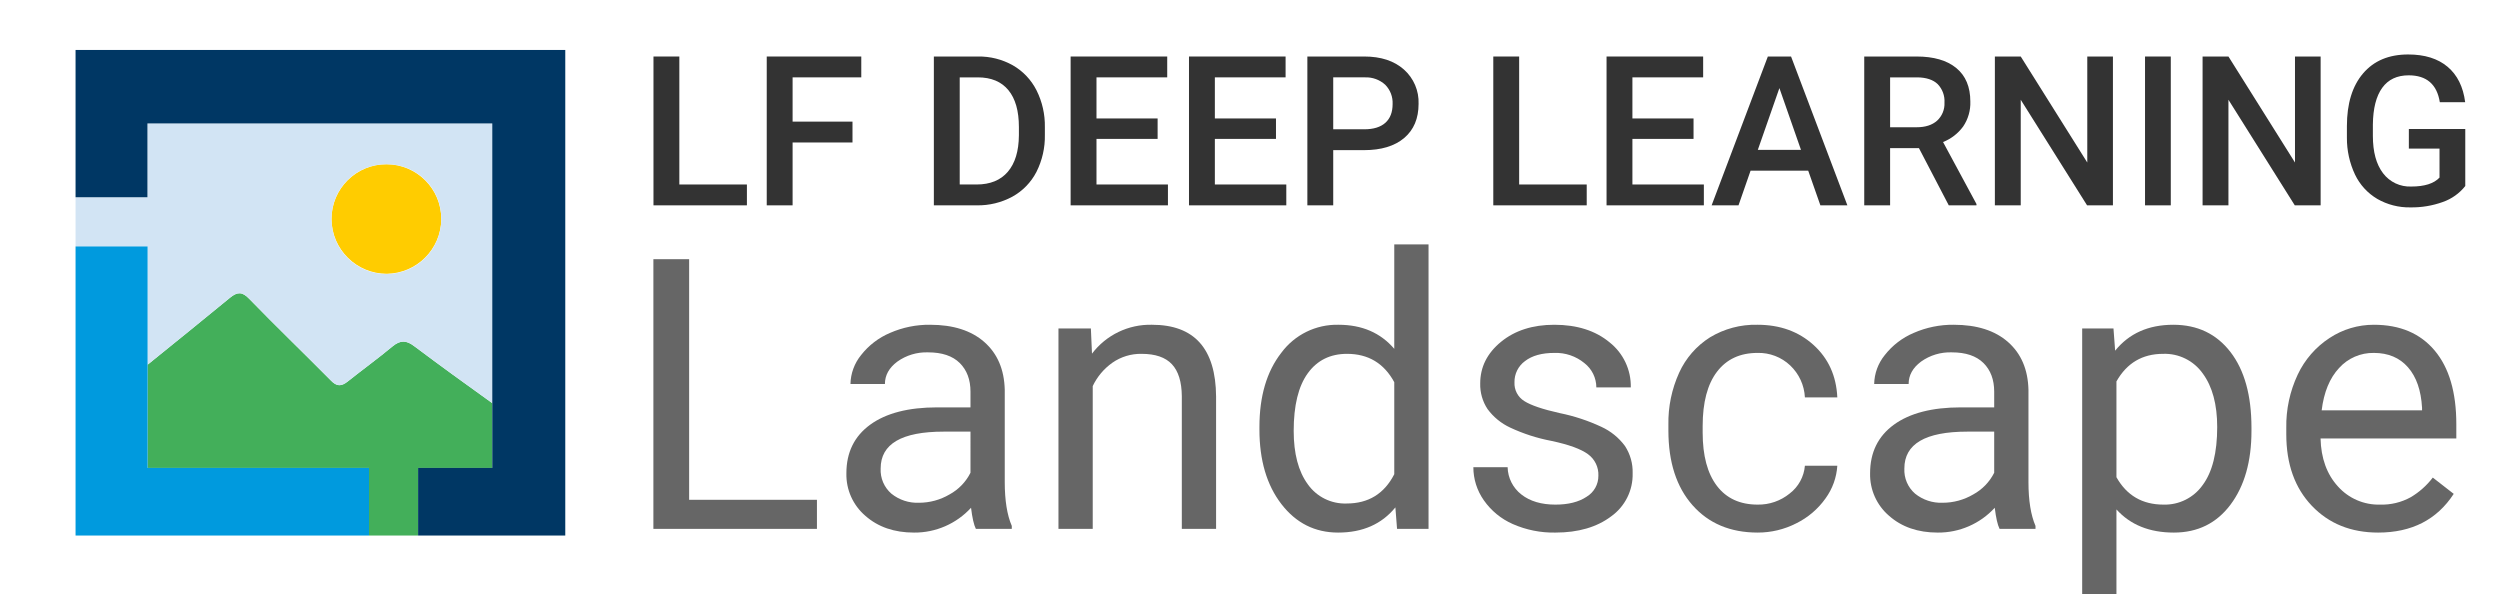
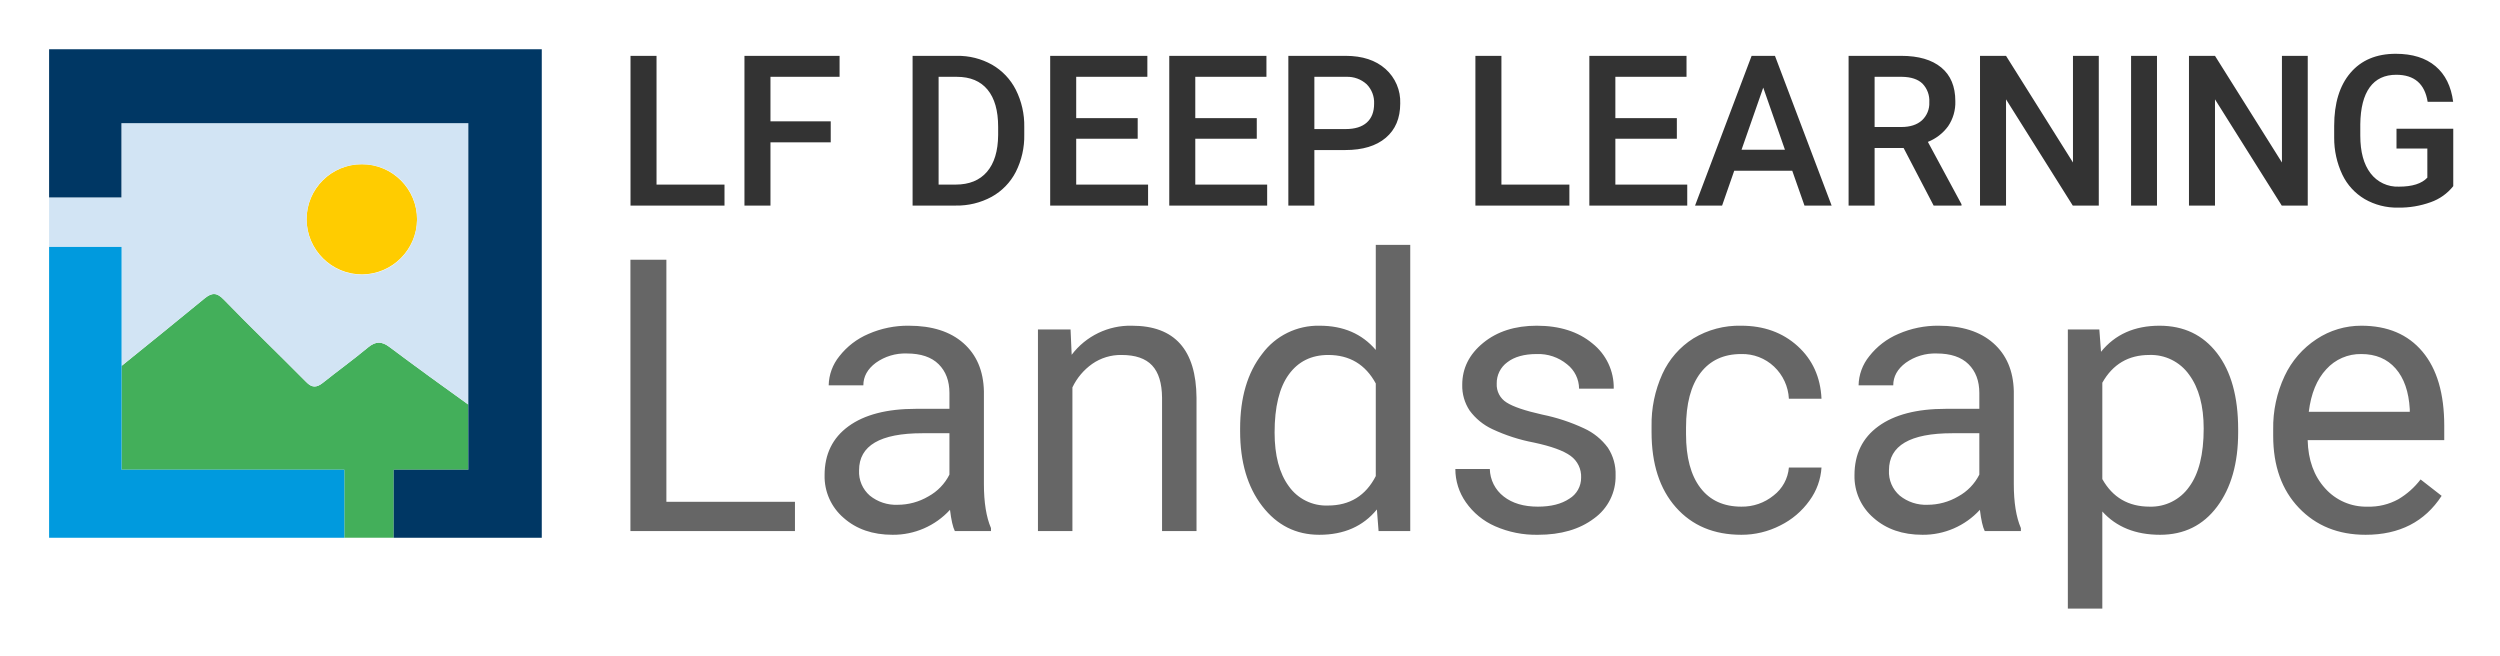
- <svg xmlns="http://www.w3.org/2000/svg" id="レイヤー_1" data-name="レイヤー 1" viewBox="0 0 922.3 219.1">
-   <defs>
-     <style>.cls-1{fill:none;}.cls-2{fill:#43af5a;}.cls-3{fill:#fc0;}.cls-4{fill:#d2e4f4;}.cls-5{fill:#009ade;}.cls-6{fill:#003764;}.cls-7{fill:#333;}.cls-8{fill:#666;}</style>
-   </defs>
-   <path class="cls-1" d="M714.642,44.512a8.481,8.481,0,0,0,2.716-6.656,9.031,9.031,0,0,0-2.508-6.826q-2.508-2.413-7.485-2.489H697.296V46.944h9.804Q711.926,46.944,714.642,44.512Z" />
-   <path class="cls-1" d="M702.559,172.836a11.505,11.505,0,0,0,3.963,9.293,15.225,15.225,0,0,0,10.182,3.349,22.22,22.22,0,0,0,11.274-3.075,18.612,18.612,0,0,0,7.722-7.994V159.238H725.791Q702.557,159.238,702.559,172.836Z" />
-   <path class="cls-1" d="M496.949,130.539q-9.294,0-14.486,7.175-5.194,7.175-5.193,21.251,0,12.574,5.193,19.68A16.784,16.784,0,0,0,496.812,185.751q12.025,0,17.561-10.797v-33.96Q508.701,130.54,496.949,130.539Z" />
-   <path class="cls-1" d="M511.084,45.304q2.678-2.394,2.678-6.92a9.499,9.499,0,0,0-2.715-7.108,10.472,10.472,0,0,0-7.467-2.734H491.853V47.698h11.464Q508.407,47.698,511.084,45.304Z" />
-   <polygon class="cls-1" points="648.499 55.278 664.413 55.278 656.456 32.501 648.499 55.278" />
-   <path class="cls-1" d="M875.778,130.197a16.864,16.864,0,0,0-12.847,5.569q-5.193,5.569-6.423,15.613H893.544v-.956q-.548-9.636-5.193-14.931Q883.704,130.199,875.778,130.197Z" />
-   <path class="cls-1" d="M360.735,28.541h-6.675v39.52h6.222q7.504,0,11.521-4.686,4.016-4.686,4.091-13.456V46.872q0-8.919-3.884-13.625Q368.125,28.541,360.735,28.541Z" />
-   <path class="cls-1" d="M324.891,172.836a11.505,11.505,0,0,0,3.963,9.293,15.224,15.224,0,0,0,10.181,3.349,22.219,22.219,0,0,0,11.275-3.075,18.605,18.605,0,0,0,7.721-7.994V159.238h-9.908Q324.89,159.238,324.891,172.836Z" />
-   <path class="cls-1" d="M798.017,130.539q-11.479,0-17.219,10.182v35.327q5.67,10.113,17.355,10.113a17.087,17.087,0,0,0,14.452-7.209q5.364-7.209,5.364-21.422,0-12.505-5.33-19.748A17.171,17.171,0,0,0,798.017,130.539Z" />
-   <path class="cls-2" d="M154.247,172.622h27.361V148.729c-9.692-6.944-19.297-13.896-28.809-21.029-2.9-2.2-5.1-2.3-8,.1-5.4,4.5-11.1,8.6-16.6,13-2.3,1.8-4,1.8-6.1-.4-10-10.1-20.3-20-30.2-30.2-2.5-2.6-4.3-2.6-7-.4-10.114,8.313-20.277,16.529-30.453,24.75V172.622h81.685v24.947h18.115V172.622Z" />
-   <path class="cls-3" d="M142.7,101a20.363,20.363,0,0,0,20.1-20.1,20.25,20.25,0,0,0-40.5-.1A20.379,20.379,0,0,0,142.7,101Z" />
-   <path class="cls-4" d="M54.447,90.917v43.632C64.623,126.329,74.786,118.113,84.9,109.8c2.7-2.2,4.5-2.2,7,.4,9.9,10.2,20.2,20.1,30.2,30.2,2.1,2.2,3.8,2.2,6.1.4,5.5-4.4,11.2-8.5,16.6-13,2.9-2.4,5.1-2.3,8-.1,9.511,7.134,19.116,14.086,28.809,21.029V45.535H54.396V72.769H27.874V90.917H54.447ZM142.6,60.6a19.98,19.98,0,0,1,20.2,20.3,20.25,20.25,0,0,1-40.5-.1A20.041,20.041,0,0,1,142.6,60.6Z" />
-   <polygon class="cls-5" points="136.132 172.622 54.447 172.622 54.447 134.55 54.447 95.898 54.447 90.917 35.949 90.917 27.874 90.917 27.874 116.143 27.874 185 27.874 197.569 136.132 197.569 136.132 185 136.132 172.622" />
-   <polygon class="cls-6" points="27.874 25.991 27.874 59.169 27.874 72.769 35.931 72.769 42.057 72.769 54.396 72.769 54.396 45.535 181.609 45.535 181.609 148.729 181.609 172.622 154.247 172.622 154.247 185 154.247 197.569 191.403 197.569 196.744 197.569 208.54 197.569 208.54 18.431 191.403 18.431 27.874 18.431 27.874 24.4 27.874 25.991" />
-   <polygon class="cls-7" points="275.548 68.061 250.622 68.061 250.622 20.849 241.081 20.849 241.081 75.754 275.548 75.754 275.548 68.061" />
-   <polygon class="cls-7" points="292.404 52.563 314.502 52.563 314.502 44.87 292.404 44.87 292.404 28.541 317.746 28.541 317.746 20.849 282.864 20.849 282.864 75.754 292.404 75.754 292.404 52.563" />
-   <path class="cls-7" d="M373.65,24.092a25.439,25.439,0,0,0-12.916-3.243H344.52V75.754h15.8a26.609,26.609,0,0,0,13.18-3.206,21.841,21.841,0,0,0,8.862-9.125,29.084,29.084,0,0,0,3.111-13.727V46.944a29.214,29.214,0,0,0-3.092-13.651A22.12,22.12,0,0,0,373.65,24.092ZM375.894,49.92q-.075,8.77-4.091,13.456-4.016,4.686-11.521,4.686h-6.222v-39.52h6.675q7.39,0,11.275,4.705,3.883,4.705,3.884,13.625Z" />
-   <polygon class="cls-7" points="430.875 68.061 404.516 68.061 404.516 51.243 427.066 51.243 427.066 43.701 404.516 43.701 404.516 28.541 430.611 28.541 430.611 20.849 394.975 20.849 394.975 75.754 430.875 75.754 430.875 68.061" />
-   <polygon class="cls-7" points="474.543 68.061 448.184 68.061 448.184 51.243 470.734 51.243 470.734 43.701 448.184 43.701 448.184 28.541 474.279 28.541 474.279 20.849 438.643 20.849 438.643 75.754 474.543 75.754 474.543 68.061" />
-   <path class="cls-7" d="M491.853,55.391h11.351q9.539,0,14.839-4.492,5.297-4.493,5.298-12.572A16.122,16.122,0,0,0,517.929,25.643q-5.413-4.794-14.612-4.794H482.312V75.754h9.541Zm0-26.85h11.728a10.472,10.472,0,0,1,7.467,2.734,9.499,9.499,0,0,1,2.715,7.108q0,4.526-2.678,6.92-2.678,2.395-7.768,2.395H491.853Z" />
-   <polygon class="cls-7" points="585.372 68.061 560.446 68.061 560.446 20.849 550.905 20.849 550.905 75.754 585.372 75.754 585.372 68.061" />
-   <polygon class="cls-7" points="628.588 68.061 602.229 68.061 602.229 51.243 624.779 51.243 624.779 43.701 602.229 43.701 602.229 28.541 628.324 28.541 628.324 20.849 592.688 20.849 592.688 75.754 628.588 75.754 628.588 68.061" />
-   <path class="cls-7" d="M652.194,20.849,631.454,75.754h9.918l4.449-12.784h21.269l4.487,12.784h9.956L660.755,20.849ZM648.499,55.278l7.957-22.777,7.957,22.777Z" />
-   <path class="cls-7" d="M697.296,54.637h10.634l11.012,21.118h10.219v-.49L716.829,52.401a16.917,16.917,0,0,0,7.41-5.718,15.456,15.456,0,0,0,2.658-9.228q0-8.076-5.166-12.342-5.167-4.264-14.669-4.265H687.755V75.754h9.541Zm0-26.095h10.068q4.978.076,7.485,2.489a9.031,9.031,0,0,1,2.508,6.826,8.481,8.481,0,0,1-2.716,6.656q-2.714,2.432-7.542,2.432H697.296Z" />
-   <polygon class="cls-7" points="745.489 36.8 769.963 75.754 779.503 75.754 779.503 20.849 770.038 20.849 770.038 59.954 745.489 20.849 735.948 20.849 735.948 75.754 745.489 75.754 745.489 36.8" />
-   <rect class="cls-7" x="791.344" y="20.849" width="9.503" height="54.906" />
-   <polygon class="cls-7" points="822.116 36.8 846.59 75.754 856.13 75.754 856.13 20.849 846.665 20.849 846.665 59.954 822.116 20.849 812.575 20.849 812.575 75.754 822.116 75.754 822.116 36.8" />
-   <path class="cls-7" d="M888.674,47.585v7.24h11.312v10.69q-3.092,3.301-10.407,3.301a12.383,12.383,0,0,1-10.427-4.908q-3.753-4.907-3.753-13.783V45.914q.114-8.913,3.451-13.519,3.337-4.607,9.748-4.607,9.917,0,11.501,9.917h9.353q-1.094-8.522-6.486-13.066-5.394-4.544-14.556-4.544-10.673,0-16.631,6.995-5.958,6.995-5.958,19.439v4.299a31.332,31.332,0,0,0,2.998,13.594,20.845,20.845,0,0,0,8.202,8.957,23.627,23.627,0,0,0,12.218,3.13,33.699,33.699,0,0,0,11.992-1.999,18.244,18.244,0,0,0,8.258-5.882V47.585Z" />
-   <polygon class="cls-8" points="254.236 95.622 241.048 95.622 241.048 195.112 301.385 195.112 301.385 184.385 254.236 184.385 254.236 95.622" />
-   <path class="cls-8" d="M370.673,143.796q-.274-11.206-7.517-17.596-7.244-6.388-20.021-6.389a35.865,35.865,0,0,0-14.794,3.006,26.826,26.826,0,0,0-10.66,8.166,17.443,17.443,0,0,0-3.929,10.693h12.71q0-4.85,4.578-8.268a18.433,18.433,0,0,1,11.343-3.417q7.721,0,11.685,3.93,3.962,3.93,3.963,10.557v5.809H345.732q-15.923,0-24.702,6.389-8.781,6.39-8.78,17.938a20.004,20.004,0,0,0,7.004,15.682q7.003,6.185,17.937,6.184a28.201,28.201,0,0,0,21.046-9.156q.683,5.604,1.777,7.79H373.269v-1.094q-2.597-6.012-2.596-16.194Zm-12.642,30.612a18.605,18.605,0,0,1-7.721,7.994,22.219,22.219,0,0,1-11.275,3.075,15.224,15.224,0,0,1-10.181-3.349,11.505,11.505,0,0,1-3.963-9.293q0-13.597,23.233-13.598h9.908Z" />
-   <path class="cls-8" d="M424.996,119.811a26.939,26.939,0,0,0-22.139,10.659l-.41-9.293h-11.958v73.935h12.641V142.429a22.27,22.27,0,0,1,7.243-8.609,18.246,18.246,0,0,1,10.796-3.28q7.585,0,11.172,3.827,3.587,3.828,3.656,11.821v48.925h12.641V146.256Q448.434,119.811,424.996,119.811Z" />
-   <path class="cls-8" d="M514.373,128.694q-7.585-8.883-20.567-8.883a25.496,25.496,0,0,0-21.114,10.352q-8.064,10.352-8.063,27.367v.956q0,16.948,8.098,27.47,8.098,10.523,20.943,10.522,13.529,0,21.114-9.293l.615,7.927h11.616V90.155h-12.642Zm0,46.26Q508.839,185.753,496.812,185.751a16.784,16.784,0,0,1-14.35-7.106q-5.194-7.106-5.193-19.68,0-14.076,5.193-21.251,5.191-7.175,14.486-7.175,11.751,0,17.424,10.455Z" />
-   <path class="cls-8" d="M590.768,157.462a68.231,68.231,0,0,0-15.34-5.057q-9.466-2.117-13.086-4.441a7.666,7.666,0,0,1-3.621-6.901,9.464,9.464,0,0,1,3.895-7.858q3.895-3.006,10.797-3.007a16.518,16.518,0,0,1,11.104,3.759,11.412,11.412,0,0,1,4.407,8.951h12.71a20.62,20.62,0,0,0-7.824-16.605q-7.825-6.491-20.396-6.491-11.959,0-19.646,6.286-7.688,6.287-7.688,15.375a16.34,16.34,0,0,0,2.699,9.43,21.674,21.674,0,0,0,8.337,6.833,63.665,63.665,0,0,0,15.237,4.92q9.599,2.049,13.462,4.886a9.309,9.309,0,0,1,3.86,7.96,8.924,8.924,0,0,1-4.339,7.756q-4.34,2.905-11.514,2.904-7.79,0-12.539-3.725a13.083,13.083,0,0,1-5.091-10.078h-12.642a21.158,21.158,0,0,0,3.861,12.196,25.546,25.546,0,0,0,10.693,8.781,37.24,37.24,0,0,0,15.717,3.143q12.64,0,20.567-5.979a18.921,18.921,0,0,0,7.927-15.887,17.396,17.396,0,0,0-2.836-10.079A22.381,22.381,0,0,0,590.768,157.462Z" />
-   <path class="cls-8" d="M633.44,137.133q5.294-6.935,14.931-6.936a16.899,16.899,0,0,1,12.06,4.612,17.426,17.426,0,0,1,5.433,11.787h11.958q-.548-11.889-8.78-19.337-8.235-7.447-20.67-7.448a32.317,32.317,0,0,0-17.527,4.646,30.179,30.179,0,0,0-11.377,13.051,44.508,44.508,0,0,0-3.964,19.201v2.118q0,17.493,8.918,27.572,8.916,10.08,24.019,10.078a31.065,31.065,0,0,0,14.247-3.416,28.813,28.813,0,0,0,10.762-9.156,22.934,22.934,0,0,0,4.373-12.095h-11.958a14.427,14.427,0,0,1-5.603,10.249,18.211,18.211,0,0,1-11.821,4.101q-9.773,0-15.033-6.901-5.263-6.901-5.262-19.68v-2.392Q628.145,144.069,633.44,137.133Z" />
-   <path class="cls-8" d="M748.34,143.796q-.274-11.206-7.517-17.596-7.244-6.388-20.021-6.389a35.865,35.865,0,0,0-14.794,3.006,26.817,26.817,0,0,0-10.659,8.166,17.444,17.444,0,0,0-3.93,10.693h12.71q0-4.85,4.578-8.268a18.434,18.434,0,0,1,11.343-3.417q7.721,0,11.685,3.93,3.962,3.93,3.964,10.557v5.809H723.399q-15.923,0-24.702,6.389-8.78,6.39-8.78,17.938a20.004,20.004,0,0,0,7.004,15.682q7.003,6.185,17.937,6.184a28.203,28.203,0,0,0,21.047-9.156q.681,5.604,1.776,7.79h13.256v-1.094q-2.597-6.012-2.597-16.194Zm-12.641,30.612a18.612,18.612,0,0,1-7.722,7.994,22.22,22.22,0,0,1-11.274,3.075,15.225,15.225,0,0,1-10.182-3.349,11.505,11.505,0,0,1-3.963-9.293q0-13.597,23.232-13.598h9.908Z" />
-   <path class="cls-8" d="M801.775,119.811q-13.734,0-21.456,9.566l-.615-8.2H768.156V223.538h12.642V187.937q7.72,8.543,21.183,8.541,13.187,0,20.909-10.317,7.721-10.317,7.722-27.196v-1.161q0-17.902-7.756-27.948Q815.099,119.811,801.775,119.811Zm10.83,59.141a17.087,17.087,0,0,1-14.452,7.209q-11.684,0-17.355-10.113V140.721Q786.537,130.54,798.017,130.539a17.171,17.171,0,0,1,14.623,7.243q5.331,7.244,5.33,19.748Q817.97,171.744,812.605,178.952Z" />
-   <path class="cls-8" d="M875.778,119.811a29.547,29.547,0,0,0-16.365,4.886,32.769,32.769,0,0,0-11.753,13.529A44.369,44.369,0,0,0,843.457,157.872v2.323q0,16.537,9.43,26.41,9.431,9.875,24.463,9.873,18.586,0,27.879-14.281l-7.721-6.013a28.485,28.485,0,0,1-8.132,7.243,22.019,22.019,0,0,1-11.343,2.733,20.082,20.082,0,0,1-15.546-6.73q-6.116-6.729-6.389-17.664h50.087v-5.262q0-17.697-7.995-27.195Q890.197,119.811,875.778,119.811ZM893.544,151.38H856.509q1.23-10.044,6.423-15.613a16.864,16.864,0,0,1,12.847-5.569q7.925,0,12.572,5.296,4.646,5.297,5.193,14.931Z" />
+ <svg xmlns="http://www.w3.org/2000/svg" role="img" viewBox="9.87 0.37 916.76 240.26">
+   <path fill="none" d="M714.642 44.512a8.48 8.48 0 0 0 2.715-6.656 9.03 9.03 0 0 0-2.507-6.826q-2.508-2.412-7.486-2.489h-10.068v18.403h9.804q4.826 0 7.542-2.432zm-12.083 128.324a11.505 11.505 0 0 0 3.962 9.293 15.225 15.225 0 0 0 10.182 3.349 22.22 22.22 0 0 0 11.275-3.076 18.612 18.612 0 0 0 7.721-7.994v-15.17h-9.908q-23.234 0-23.232 13.598zM496.95 130.539q-9.295 0-14.487 7.175-5.194 7.175-5.193 21.25 0 12.575 5.193 19.68a16.784 16.784 0 0 0 14.35 7.107q12.024 0 17.56-10.797v-33.96q-5.672-10.454-17.424-10.455zm14.134-85.235q2.678-2.395 2.678-6.92a9.499 9.499 0 0 0-2.715-7.109 10.472 10.472 0 0 0-7.467-2.734h-11.727v19.157h11.463q5.09 0 7.768-2.394zm137.415 9.974h15.914l-7.957-22.777-7.957 22.777zm227.279 74.919a16.864 16.864 0 0 0-12.846 5.57q-5.193 5.569-6.423 15.613h37.035v-.956q-.548-9.636-5.193-14.93-4.647-5.295-12.573-5.297zM360.735 28.541h-6.675v39.52h6.222q7.504 0 11.52-4.686 4.017-4.686 4.092-13.455v-3.048q0-8.92-3.884-13.625-3.885-4.706-11.275-4.706zM324.89 172.836a11.505 11.505 0 0 0 3.964 9.293 15.224 15.224 0 0 0 10.181 3.349 22.22 22.22 0 0 0 11.275-3.076 18.605 18.605 0 0 0 7.721-7.994v-15.17h-9.907q-23.234 0-23.233 13.598zm473.127-42.297q-11.479 0-17.22 10.182v35.327q5.671 10.113 17.356 10.113a17.087 17.087 0 0 0 14.452-7.209q5.365-7.208 5.365-21.422 0-12.505-5.33-19.748a17.17 17.17 0 0 0-14.623-7.243z" />
+   <path fill="#43af5a" d="M154.247 172.622h27.362V148.73c-9.693-6.944-19.298-13.895-28.809-21.029-2.9-2.2-5.1-2.3-8 .1-5.4 4.5-11.1 8.6-16.6 13-2.3 1.8-4 1.8-6.1-.4-10-10.1-20.3-20-30.2-30.2-2.5-2.6-4.3-2.6-7-.4-10.114 8.313-20.277 16.53-30.453 24.75v38.072h81.685v24.947h18.115v-24.947z" />
+   <path fill="#fc0" d="M142.7 101a20.363 20.363 0 0 0 20.1-20.1 20.25 20.25 0 0 0-40.5-.1 20.379 20.379 0 0 0 20.4 20.2z" />
+   <path fill="#d2e4f4" d="M54.447 90.917v43.633c10.176-8.22 20.34-16.437 30.453-24.75 2.7-2.2 4.5-2.2 7 .4 9.9 10.2 20.2 20.1 30.2 30.2 2.1 2.2 3.8 2.2 6.1.4 5.5-4.4 11.2-8.5 16.6-13 2.9-2.4 5.1-2.3 8-.1 9.511 7.134 19.116 14.086 28.809 21.03V45.534H54.396V72.77H27.874v18.148h26.573zM142.6 60.6a19.98 19.98 0 0 1 20.2 20.3 20.25 20.25 0 0 1-40.5-.1 20.04 20.04 0 0 1 20.3-20.2z" />
+   <path fill="#009ade" d="M136.132 172.622H54.447V90.917H27.874v106.652h108.258v-24.947z" />
+   <path fill="#003764" d="M27.874 25.991v46.778h26.522V45.535h127.213v127.087h-27.362v24.947h54.293V18.431H27.874v7.56z" />
+   <path fill="#333" d="M275.548 68.061h-24.926V20.849h-9.541v54.905h34.467v-7.693zm16.856-15.498h22.098V44.87h-22.098V28.541h25.342v-7.692h-34.882v54.905h9.54V52.563zm81.246-28.471a25.44 25.44 0 0 0-12.915-3.243H344.52v54.905h15.8a26.61 26.61 0 0 0 13.18-3.205 21.84 21.84 0 0 0 8.861-9.126 29.084 29.084 0 0 0 3.112-13.726v-2.753a29.214 29.214 0 0 0-3.093-13.651 22.12 22.12 0 0 0-8.73-9.201zm2.244 25.828q-.075 8.77-4.091 13.455-4.016 4.686-11.52 4.686h-6.223v-39.52h6.675q7.39 0 11.275 4.706 3.884 4.705 3.884 13.625zm54.981 18.141h-26.359V51.243h22.55v-7.542h-22.55v-15.16h26.095v-7.692h-35.636v54.905h35.9v-7.693zm43.668 0h-26.359V51.243h22.55v-7.542h-22.55v-15.16h26.095v-7.692h-35.636v54.905h35.9v-7.693zm17.31-12.67h11.35q9.54 0 14.839-4.492 5.297-4.493 5.298-12.572a16.122 16.122 0 0 0-5.411-12.684q-5.413-4.794-14.613-4.794h-21.004v54.905h9.54zm0-26.85h11.727a10.472 10.472 0 0 1 7.467 2.734 9.499 9.499 0 0 1 2.715 7.109q0 4.525-2.678 6.92-2.678 2.395-7.768 2.394h-11.463zm93.519 39.52h-24.926V20.849h-9.541v54.905h34.467v-7.693zm43.216 0h-26.359V51.243h22.55v-7.542h-22.55v-15.16h26.095v-7.692h-35.636v54.905h35.9v-7.693zm23.606-47.212l-20.74 54.905h9.918l4.45-12.783h21.268l4.487 12.783h9.956L660.755 20.85zM648.5 55.278l7.957-22.777 7.957 22.777zm48.796-.641h10.634l11.011 21.117h10.22v-.49l-12.332-22.863a16.917 16.917 0 0 0 7.41-5.718 15.456 15.456 0 0 0 2.658-9.228q0-8.076-5.166-12.342-5.166-4.264-14.668-4.264h-19.308v54.905h9.54zm0-26.096h10.068q4.978.077 7.486 2.49a9.03 9.03 0 0 1 2.507 6.825 8.48 8.48 0 0 1-2.715 6.656q-2.715 2.432-7.542 2.432h-9.804zm48.193 8.259l24.474 38.954h9.54V20.849h-9.465v39.105l-24.549-39.105h-9.541v54.905h9.541V36.8zm45.855-15.951h9.503v54.906h-9.503zM822.116 36.8l24.474 38.954h9.54V20.849h-9.465v39.105l-24.549-39.105h-9.541v54.905h9.541V36.8zm66.558 10.785v7.24h11.312v10.69q-3.092 3.301-10.407 3.3a12.383 12.383 0 0 1-10.427-4.907q-3.753-4.907-3.753-13.783v-4.211q.115-8.913 3.452-13.52 3.337-4.606 9.748-4.606 9.917 0 11.5 9.917h9.353q-1.094-8.522-6.486-13.066-5.394-4.544-14.556-4.544-10.673 0-16.63 6.995-5.958 6.995-5.959 19.44v4.298a31.332 31.332 0 0 0 2.998 13.594 20.845 20.845 0 0 0 8.202 8.957 23.627 23.627 0 0 0 12.218 3.13 33.699 33.699 0 0 0 11.992-2 18.244 18.244 0 0 0 8.258-5.882V47.585z" />
+   <path fill="#666" d="M254.236 95.622h-13.188v99.49h60.337v-10.727h-47.149V95.622zm116.437 48.174q-.274-11.206-7.517-17.596-7.243-6.388-20.02-6.389a35.865 35.865 0 0 0-14.795 3.006 26.826 26.826 0 0 0-10.66 8.166 17.443 17.443 0 0 0-3.929 10.694h12.71q0-4.85 4.579-8.268a18.433 18.433 0 0 1 11.342-3.417q7.722 0 11.685 3.93 3.962 3.93 3.963 10.556v5.809h-12.3q-15.922 0-24.701 6.389-8.781 6.39-8.78 17.937a20.004 20.004 0 0 0 7.003 15.682q7.004 6.184 17.937 6.183a28.201 28.201 0 0 0 21.046-9.156q.683 5.605 1.777 7.79h13.256v-1.094q-2.597-6.011-2.596-16.194zm-12.642 30.612a18.605 18.605 0 0 1-7.72 7.994 22.22 22.22 0 0 1-11.276 3.076 15.224 15.224 0 0 1-10.181-3.35 11.505 11.505 0 0 1-3.963-9.292q0-13.597 23.233-13.598h9.907zm66.965-54.597a26.94 26.94 0 0 0-22.14 10.66l-.41-9.293H390.49v73.934h12.64V142.43a22.27 22.27 0 0 1 7.244-8.61 18.246 18.246 0 0 1 10.796-3.28q7.585 0 11.173 3.827 3.587 3.828 3.656 11.821v48.925h12.64v-48.856q-.204-26.445-23.642-26.445zm89.377 8.883q-7.585-8.883-20.567-8.883a25.496 25.496 0 0 0-21.115 10.352q-8.064 10.352-8.063 27.367v.956q0 16.949 8.098 27.47 8.097 10.523 20.943 10.522 13.53 0 21.114-9.293l.615 7.927h11.617V90.155h-12.642zm0 46.26q-5.534 10.799-17.56 10.797a16.784 16.784 0 0 1-14.35-7.106q-5.194-7.106-5.193-19.68 0-14.076 5.193-21.251 5.191-7.175 14.486-7.175 11.751 0 17.424 10.455zm76.395-17.492a68.23 68.23 0 0 0-15.34-5.057q-9.466-2.116-13.086-4.441a7.666 7.666 0 0 1-3.621-6.902 9.464 9.464 0 0 1 3.894-7.858q3.895-3.006 10.797-3.007a16.518 16.518 0 0 1 11.104 3.759 11.412 11.412 0 0 1 4.407 8.951h12.71a20.62 20.62 0 0 0-7.824-16.604q-7.826-6.491-20.397-6.492-11.959 0-19.645 6.287-7.688 6.287-7.688 15.375a16.34 16.34 0 0 0 2.7 9.43 21.674 21.674 0 0 0 8.336 6.832 63.665 63.665 0 0 0 15.238 4.92q9.599 2.05 13.461 4.886a9.31 9.31 0 0 1 3.86 7.96 8.924 8.924 0 0 1-4.338 7.756q-4.34 2.905-11.514 2.904-7.79 0-12.539-3.724a13.083 13.083 0 0 1-5.09-10.079H543.55a21.158 21.158 0 0 0 3.861 12.197 25.546 25.546 0 0 0 10.694 8.78 37.24 37.24 0 0 0 15.716 3.144q12.64 0 20.568-5.979a18.92 18.92 0 0 0 7.926-15.887 17.396 17.396 0 0 0-2.835-10.079 22.381 22.381 0 0 0-8.713-7.072zm42.672-20.329q5.294-6.935 14.931-6.936a16.9 16.9 0 0 1 12.06 4.613 17.426 17.426 0 0 1 5.432 11.787h11.958q-.548-11.889-8.78-19.337-8.235-7.448-20.67-7.449a32.317 32.317 0 0 0-17.527 4.647 30.18 30.18 0 0 0-11.377 13.05 44.508 44.508 0 0 0-3.964 19.202v2.118q0 17.493 8.918 27.572 8.916 10.08 24.018 10.078a31.065 31.065 0 0 0 14.248-3.416 28.813 28.813 0 0 0 10.761-9.156 22.934 22.934 0 0 0 4.373-12.094h-11.958a14.427 14.427 0 0 1-5.602 10.249 18.21 18.21 0 0 1-11.822 4.1q-9.773 0-15.033-6.901-5.263-6.901-5.261-19.68v-2.392q0-13.119 5.295-20.055zm114.9 6.663q-.274-11.206-7.517-17.596-7.243-6.388-20.02-6.389a35.865 35.865 0 0 0-14.794 3.006 26.817 26.817 0 0 0-10.66 8.166 17.444 17.444 0 0 0-3.93 10.694h12.71q0-4.85 4.579-8.268a18.434 18.434 0 0 1 11.343-3.417q7.721 0 11.684 3.93 3.963 3.93 3.964 10.556v5.809h-12.3q-15.922 0-24.702 6.389-8.78 6.39-8.78 17.937a20.004 20.004 0 0 0 7.004 15.682q7.003 6.184 17.936 6.183a28.203 28.203 0 0 0 21.047-9.156q.681 5.605 1.777 7.79h13.256v-1.094q-2.598-6.011-2.597-16.194zm-12.64 30.612a18.612 18.612 0 0 1-7.722 7.994 22.22 22.22 0 0 1-11.275 3.076 15.225 15.225 0 0 1-10.182-3.35 11.505 11.505 0 0 1-3.962-9.292q0-13.597 23.232-13.598h9.908zm66.075-54.597q-13.734 0-21.456 9.567l-.615-8.2h-11.548v102.36h12.642v-35.6q7.72 8.542 21.182 8.54 13.187 0 20.91-10.317 7.72-10.317 7.721-27.196v-1.161q0-17.902-7.756-27.949-7.756-10.044-21.08-10.044zm10.83 59.141a17.087 17.087 0 0 1-14.452 7.21q-11.683 0-17.355-10.114V140.72q5.74-10.181 17.219-10.182a17.17 17.17 0 0 1 14.623 7.243q5.33 7.244 5.33 19.748 0 14.214-5.365 21.422zm63.173-59.141a29.547 29.547 0 0 0-16.365 4.886 32.77 32.77 0 0 0-11.753 13.53 44.37 44.37 0 0 0-4.203 19.645v2.323q0 16.537 9.43 26.41 9.43 9.875 24.463 9.873 18.586 0 27.878-14.28l-7.72-6.013a28.485 28.485 0 0 1-8.132 7.243 22.019 22.019 0 0 1-11.343 2.733 20.082 20.082 0 0 1-15.546-6.73q-6.115-6.73-6.388-17.664h50.087v-5.262q0-17.697-7.996-27.196-7.993-9.498-22.412-9.498zm17.766 31.569h-37.035q1.23-10.045 6.423-15.613a16.864 16.864 0 0 1 12.846-5.57q7.925 0 12.573 5.296 4.646 5.297 5.193 14.93z" />
</svg>
